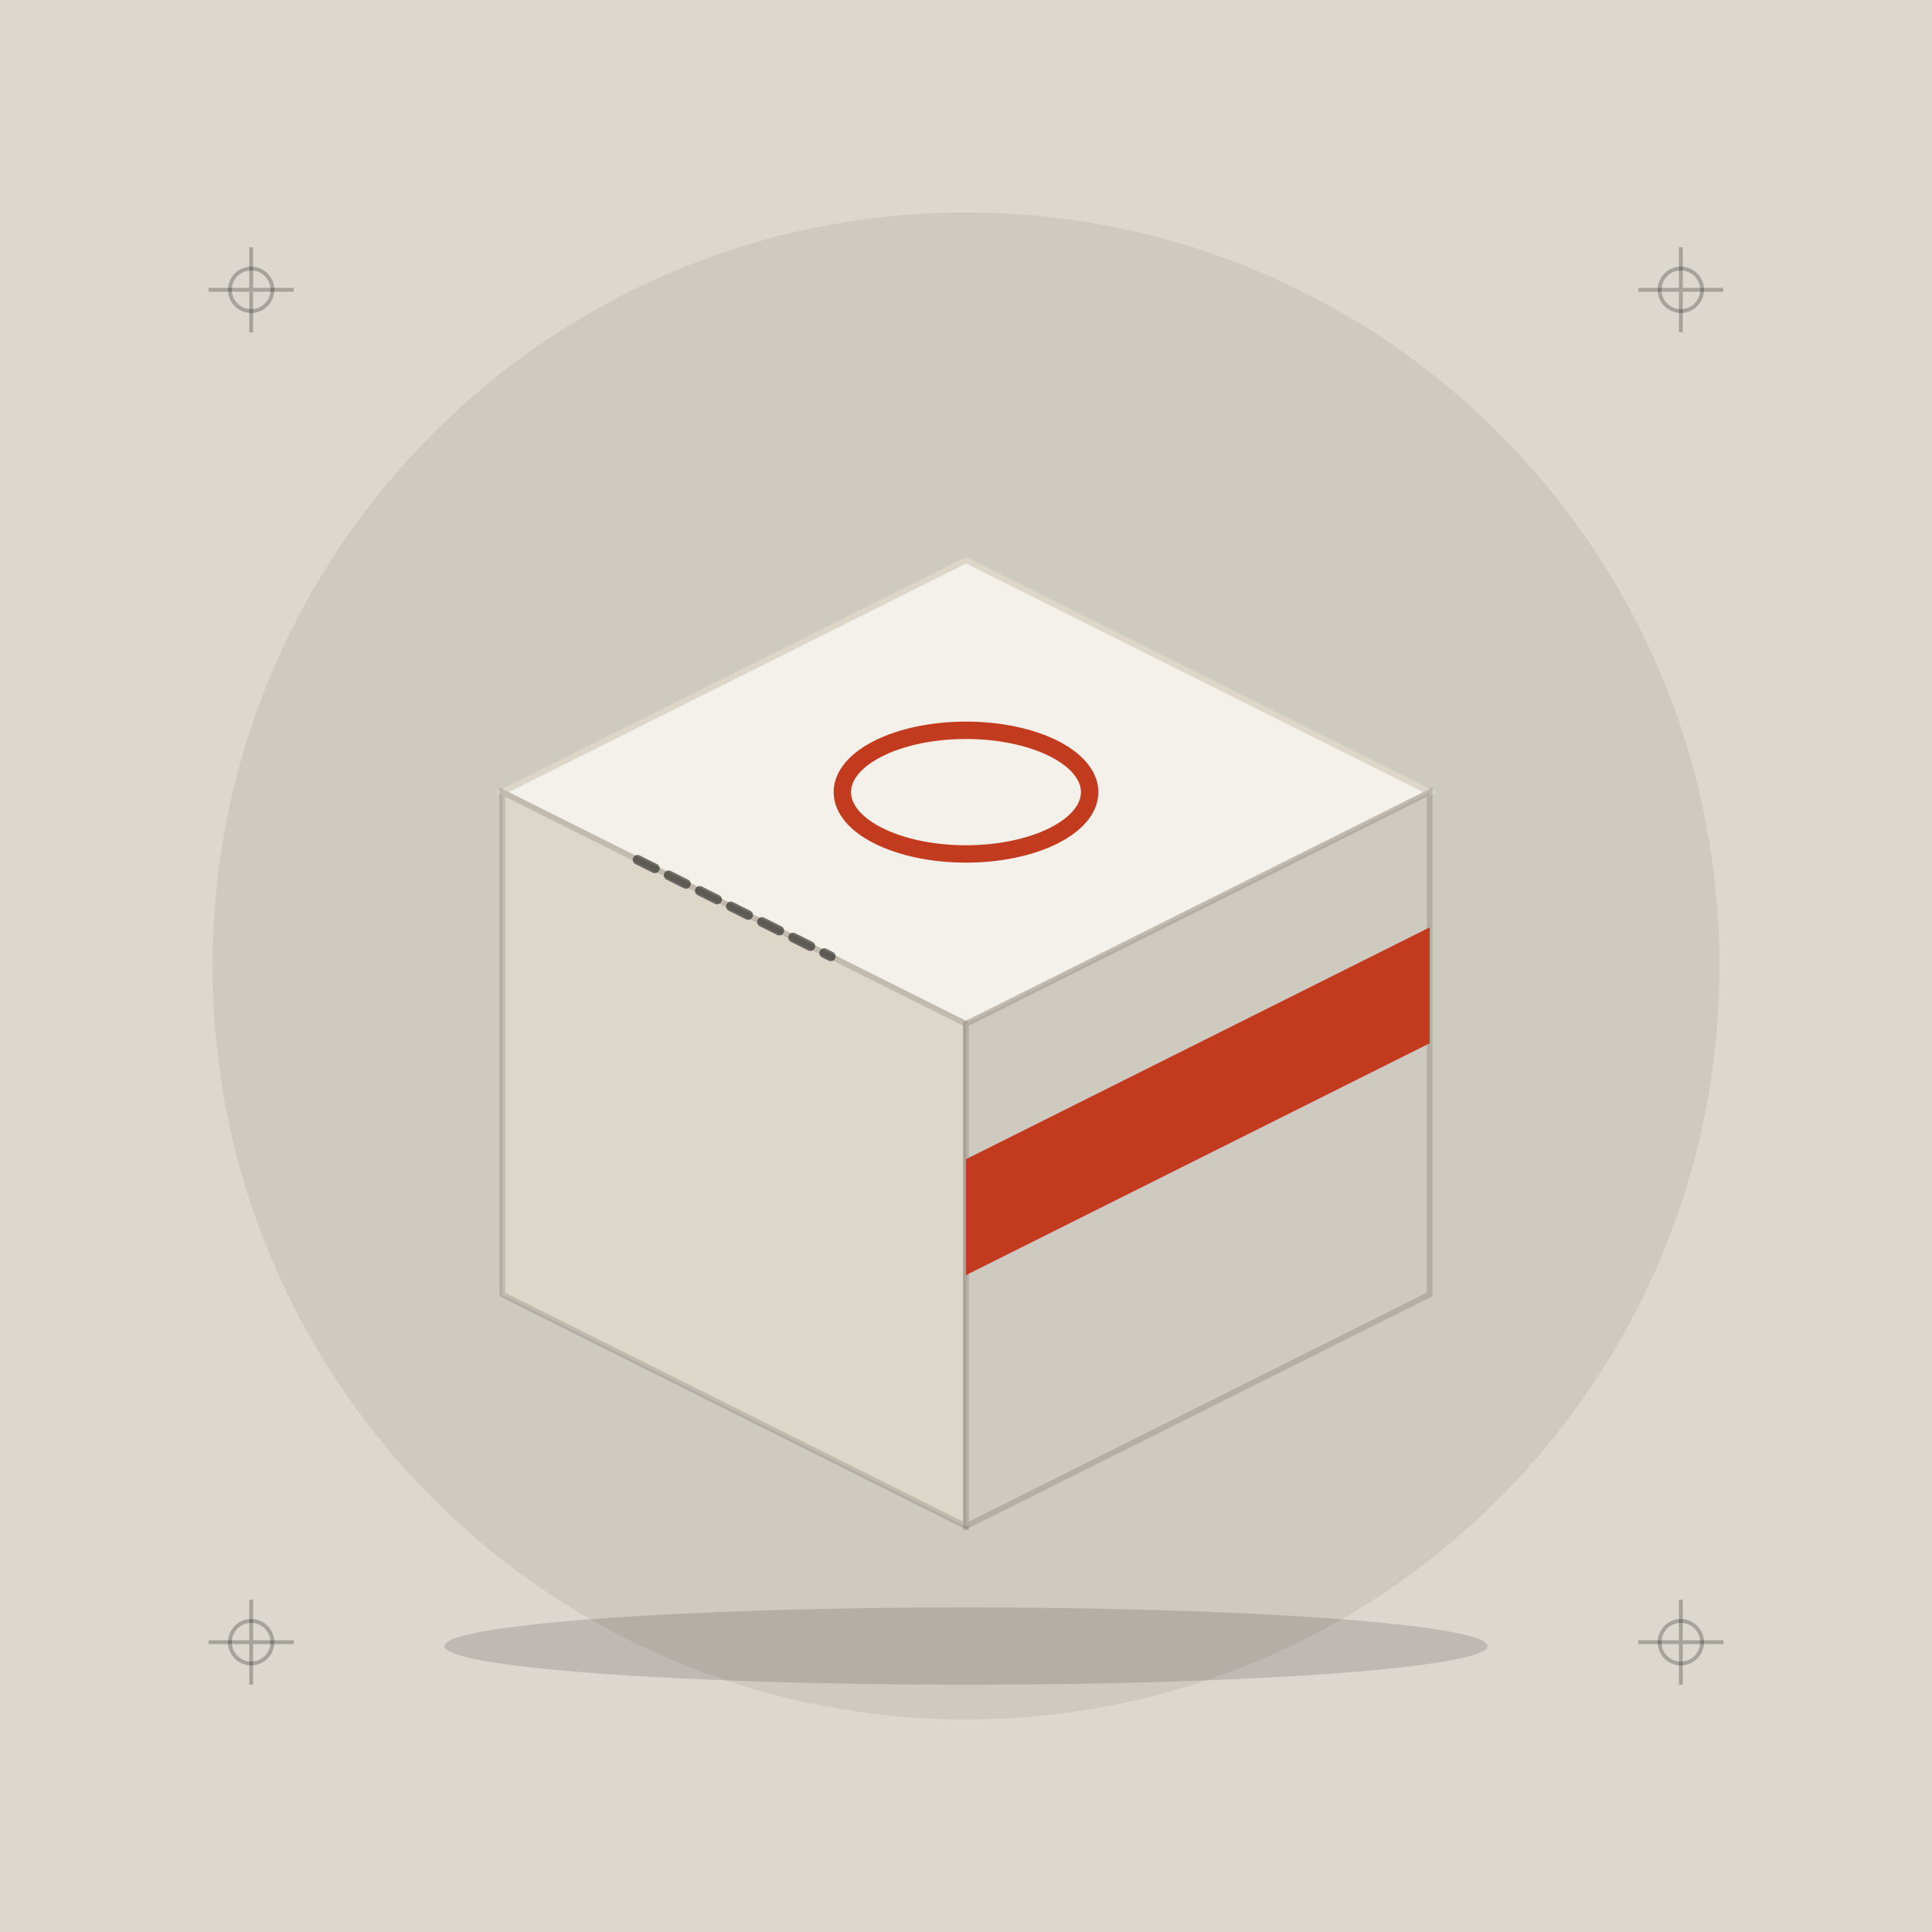
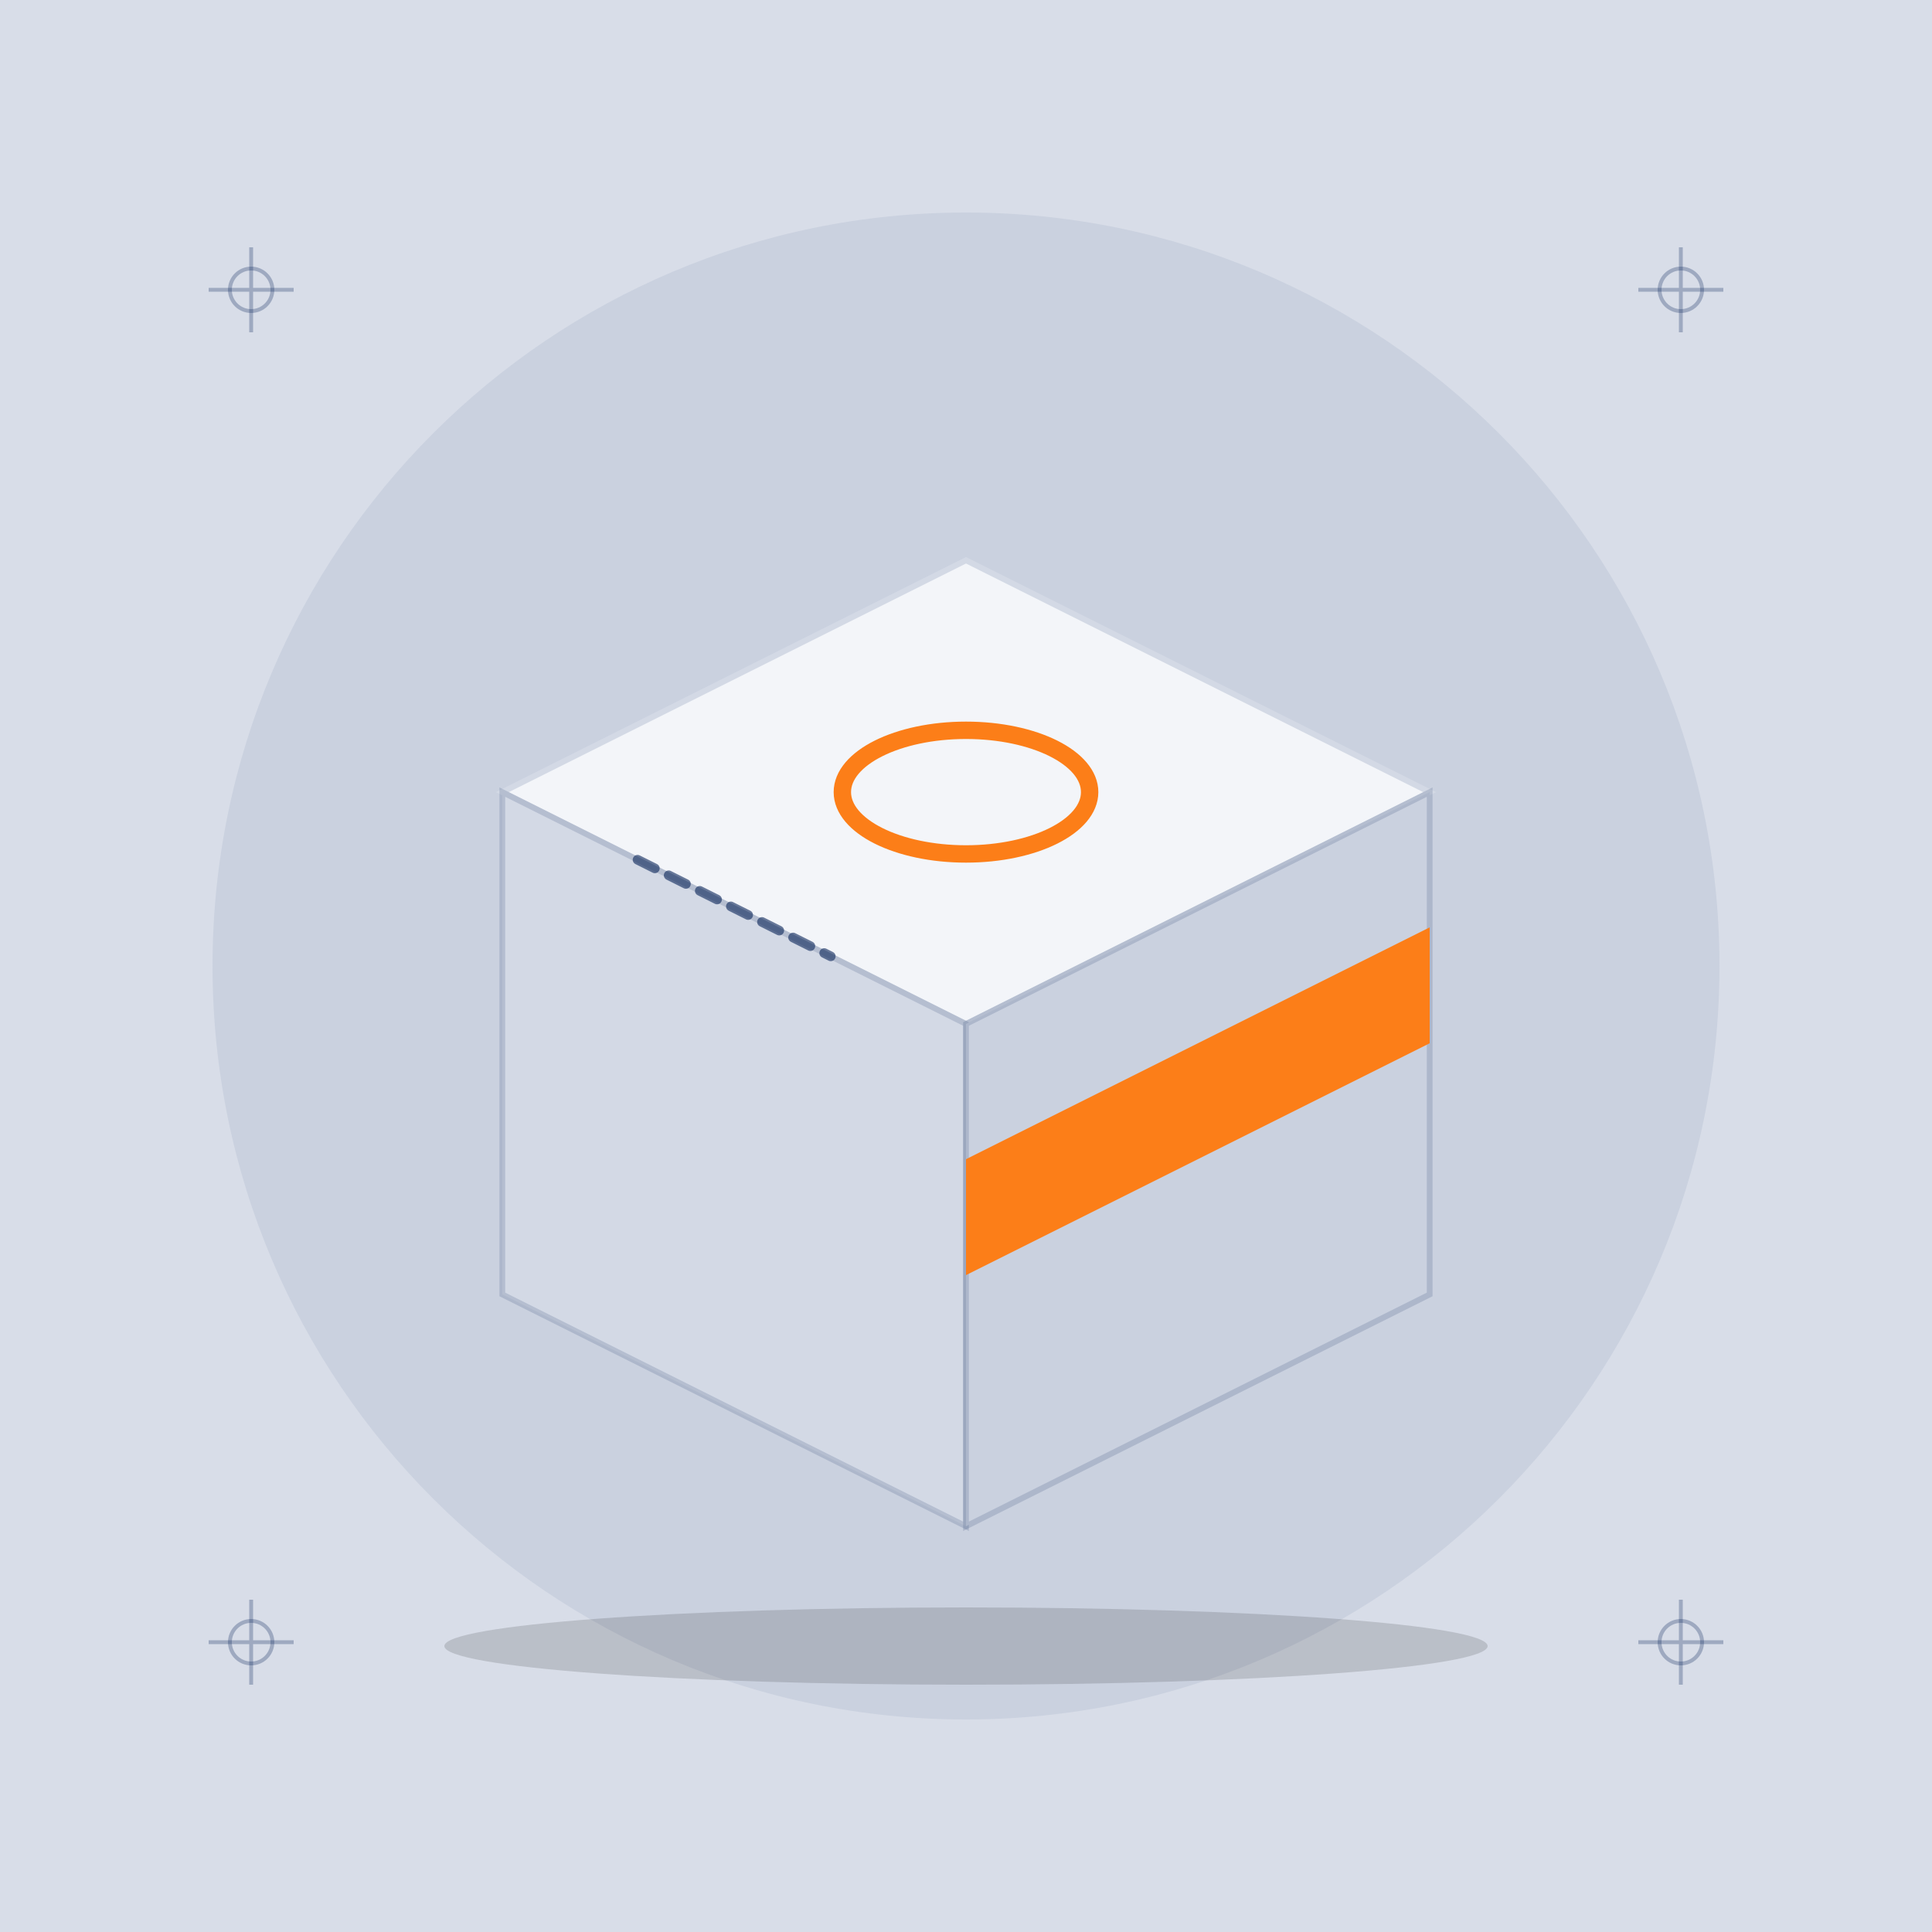
<svg xmlns="http://www.w3.org/2000/svg" viewBox="0 0 1000 1000" role="img" aria-label="Placeholder illustration">
-   <rect width="1000" height="1000" fill="#DCD8D0" />
-   <circle cx="500" cy="500" r="390" fill="#CFCAC0" />
-   <g stroke="#1B1A18" stroke-opacity=".28" stroke-width="2" fill="none">
+   <rect width="1000" height="1000" fill="#D8DDE8" />
+   <circle cx="500" cy="500" r="390" fill="#CAD1DF" />
+   <g stroke="#0A2459" stroke-opacity=".28" stroke-width="2" fill="none">
    <circle cx="130" cy="150" r="11" />
    <path d="M108 150h44M130 128v44" />
  </g>
-   <g stroke="#1B1A18" stroke-opacity=".28" stroke-width="2" fill="none">
+   <g stroke="#0A2459" stroke-opacity=".28" stroke-width="2" fill="none">
    <circle cx="870" cy="150" r="11" />
    <path d="M848 150h44M870 128v44" />
  </g>
-   <g stroke="#1B1A18" stroke-opacity=".28" stroke-width="2" fill="none">
+   <g stroke="#0A2459" stroke-opacity=".28" stroke-width="2" fill="none">
    <circle cx="130" cy="850" r="11" />
    <path d="M108 850h44M130 828v44" />
  </g>
-   <g stroke="#1B1A18" stroke-opacity=".28" stroke-width="2" fill="none">
+   <g stroke="#0A2459" stroke-opacity=".28" stroke-width="2" fill="none">
    <circle cx="870" cy="850" r="11" />
    <path d="M848 850h44M870 828v44" />
  </g>
  <ellipse cx="500" cy="852" rx="270" ry="20" fill="#000" opacity=".14" />
-   <polygon points="500,290 740,410 500,530 260,410" fill="#F4F1EA" stroke="#DDD7CA" stroke-width="3" />
-   <polygon points="260,410 500,530 500,790 260,670" fill="#DDD7CA" stroke="#1B1A18" stroke-opacity=".15" stroke-width="3" />
-   <polygon points="500,530 740,410 740,670 500,790" fill="#CFCAC0" stroke="#1B1A18" stroke-opacity=".15" stroke-width="3" />
-   <polygon points="500,600 740,480 740,540 500,660" fill="#C23B1F" />
-   <path d="M330 445 L430 495" stroke="#1B1A18" stroke-width="5" stroke-linecap="round" stroke-dasharray="10 8" opacity=".6" />
-   <ellipse cx="500" cy="410" rx="64" ry="32" fill="none" stroke="#C23B1F" stroke-width="9" />
+   <polygon points="500,290 740,410 500,530 260,410" fill="#F3F5F9" stroke="#D3D9E5" stroke-width="3" />
+   <polygon points="260,410 500,530 500,790 260,670" fill="#D3D9E5" stroke="#0A2459" stroke-opacity=".15" stroke-width="3" />
+   <polygon points="500,530 740,410 740,670 500,790" fill="#CAD1DF" stroke="#0A2459" stroke-opacity=".15" stroke-width="3" />
+   <polygon points="500,600 740,480 740,540 500,660" fill="#FC7E18" />
+   <path d="M330 445 L430 495" stroke="#0A2459" stroke-width="5" stroke-linecap="round" stroke-dasharray="10 8" opacity=".6" />
+   <ellipse cx="500" cy="410" rx="64" ry="32" fill="none" stroke="#FC7E18" stroke-width="9" />
</svg>
